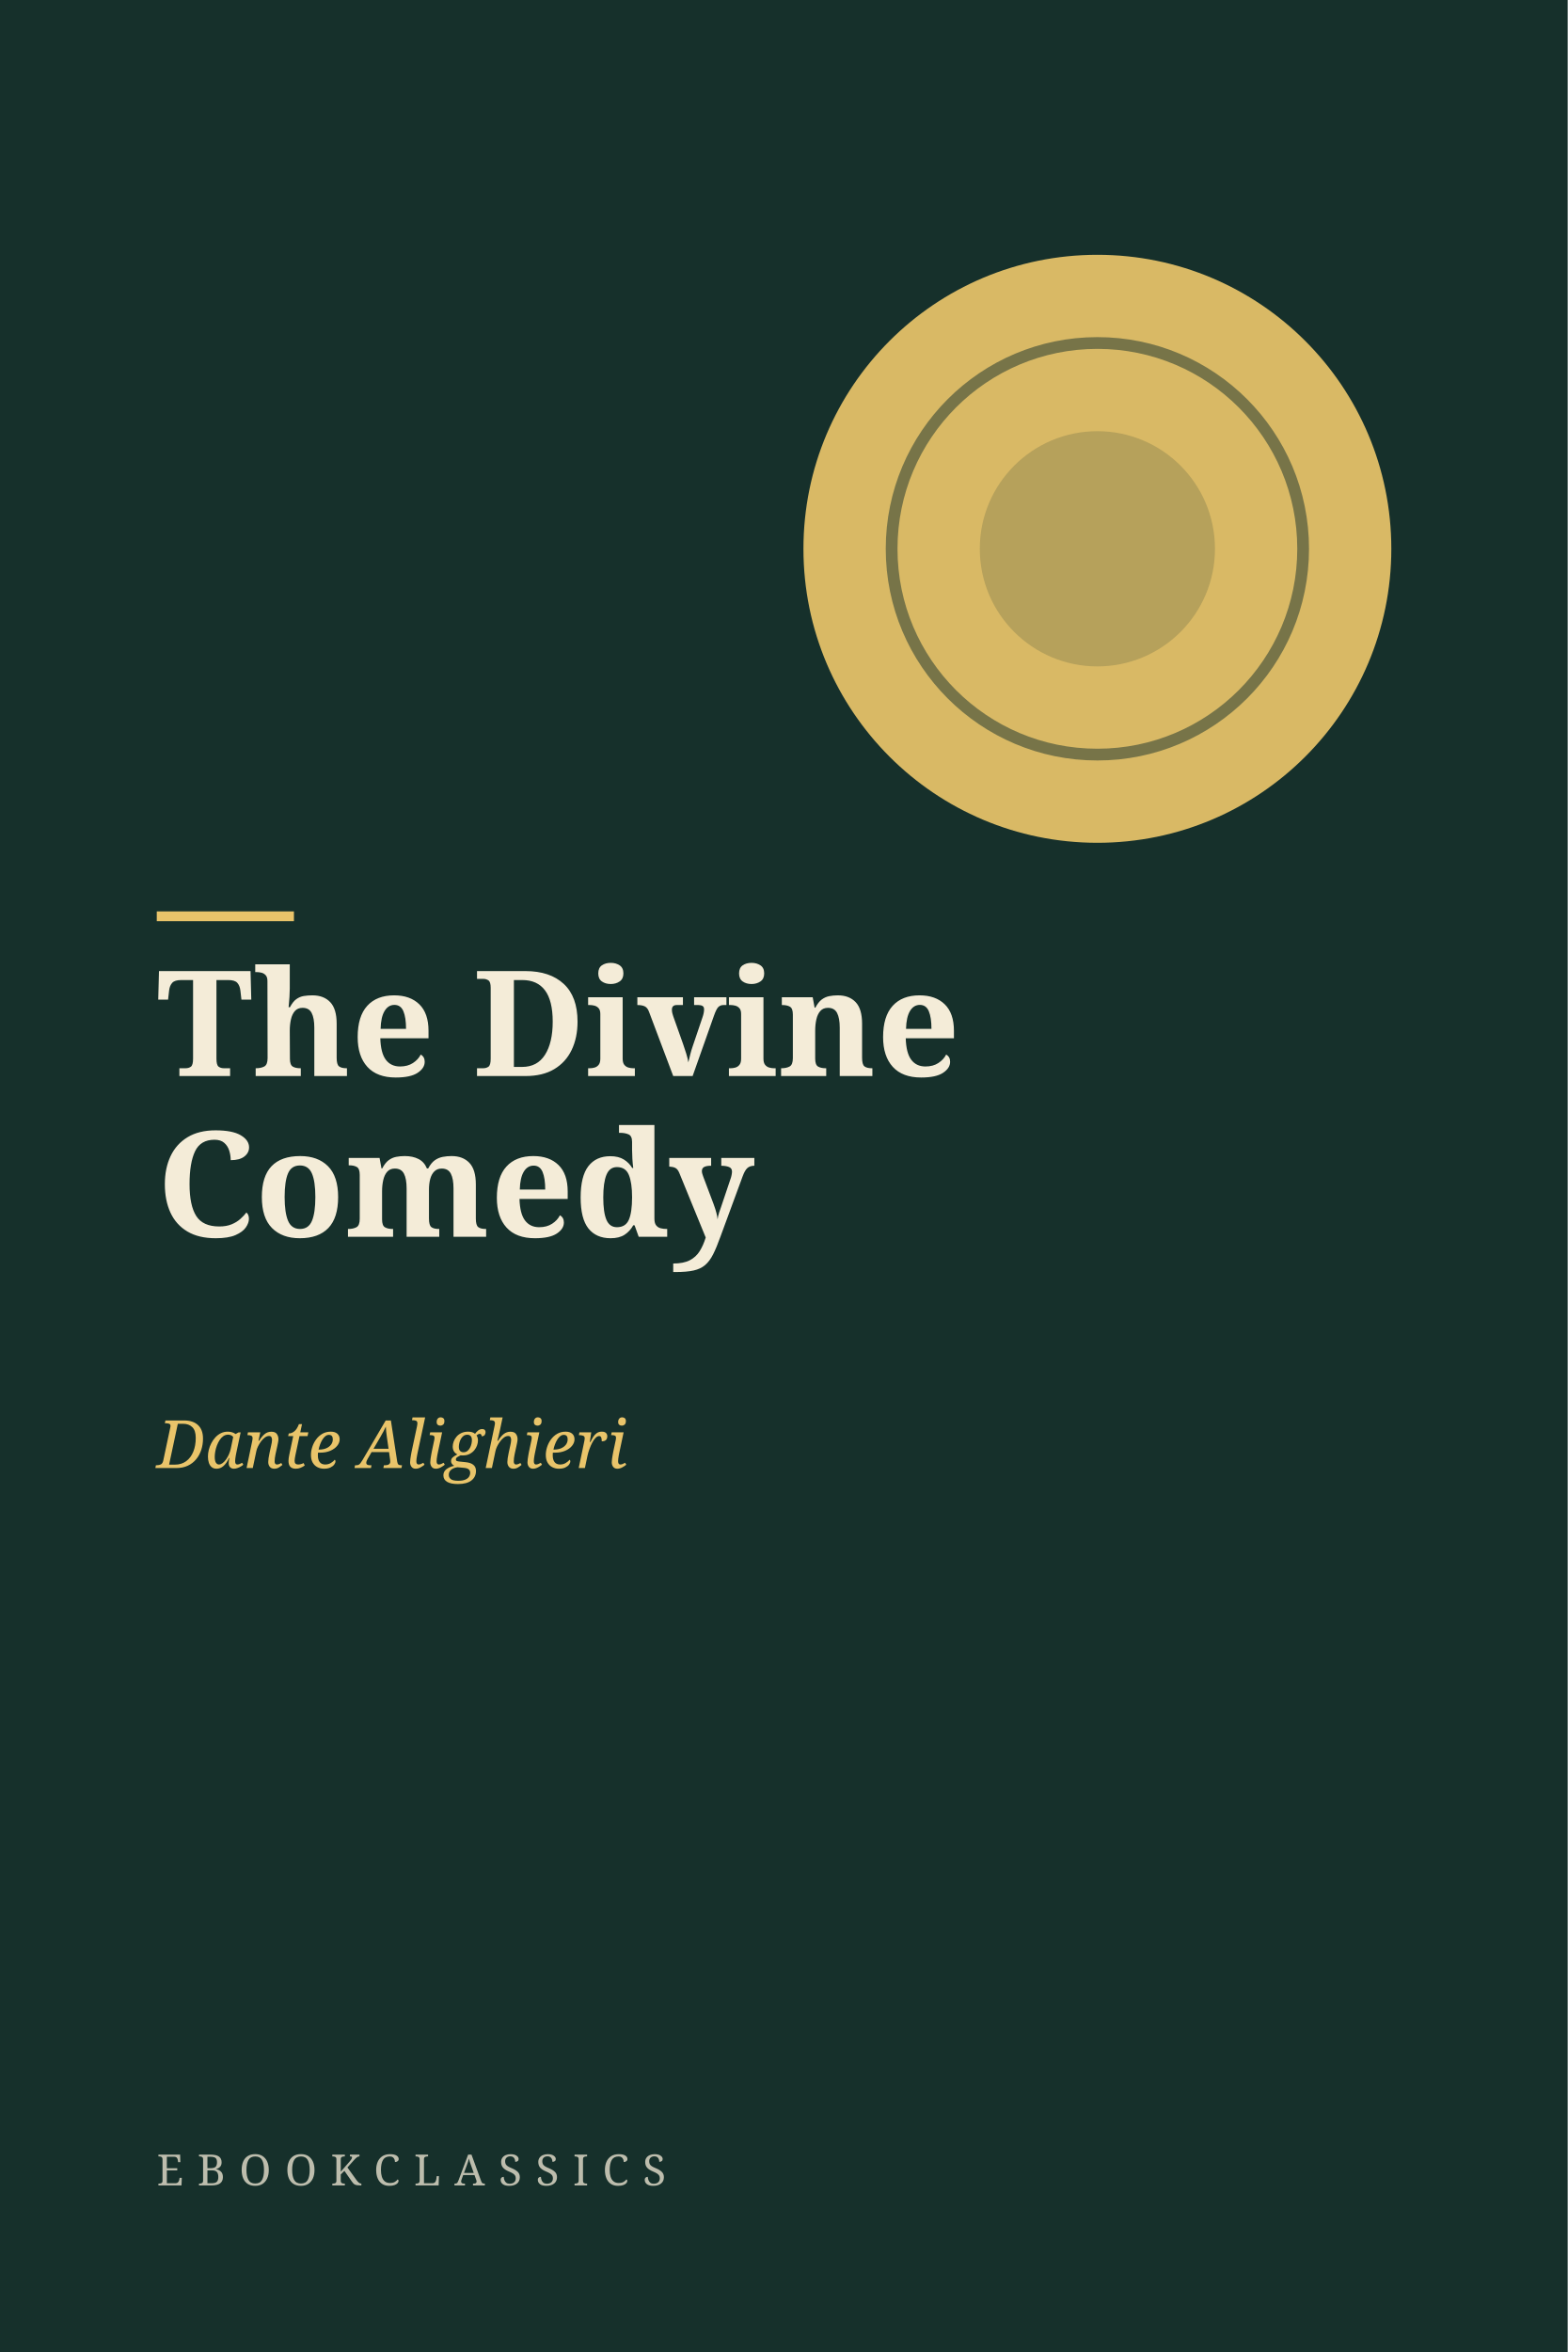
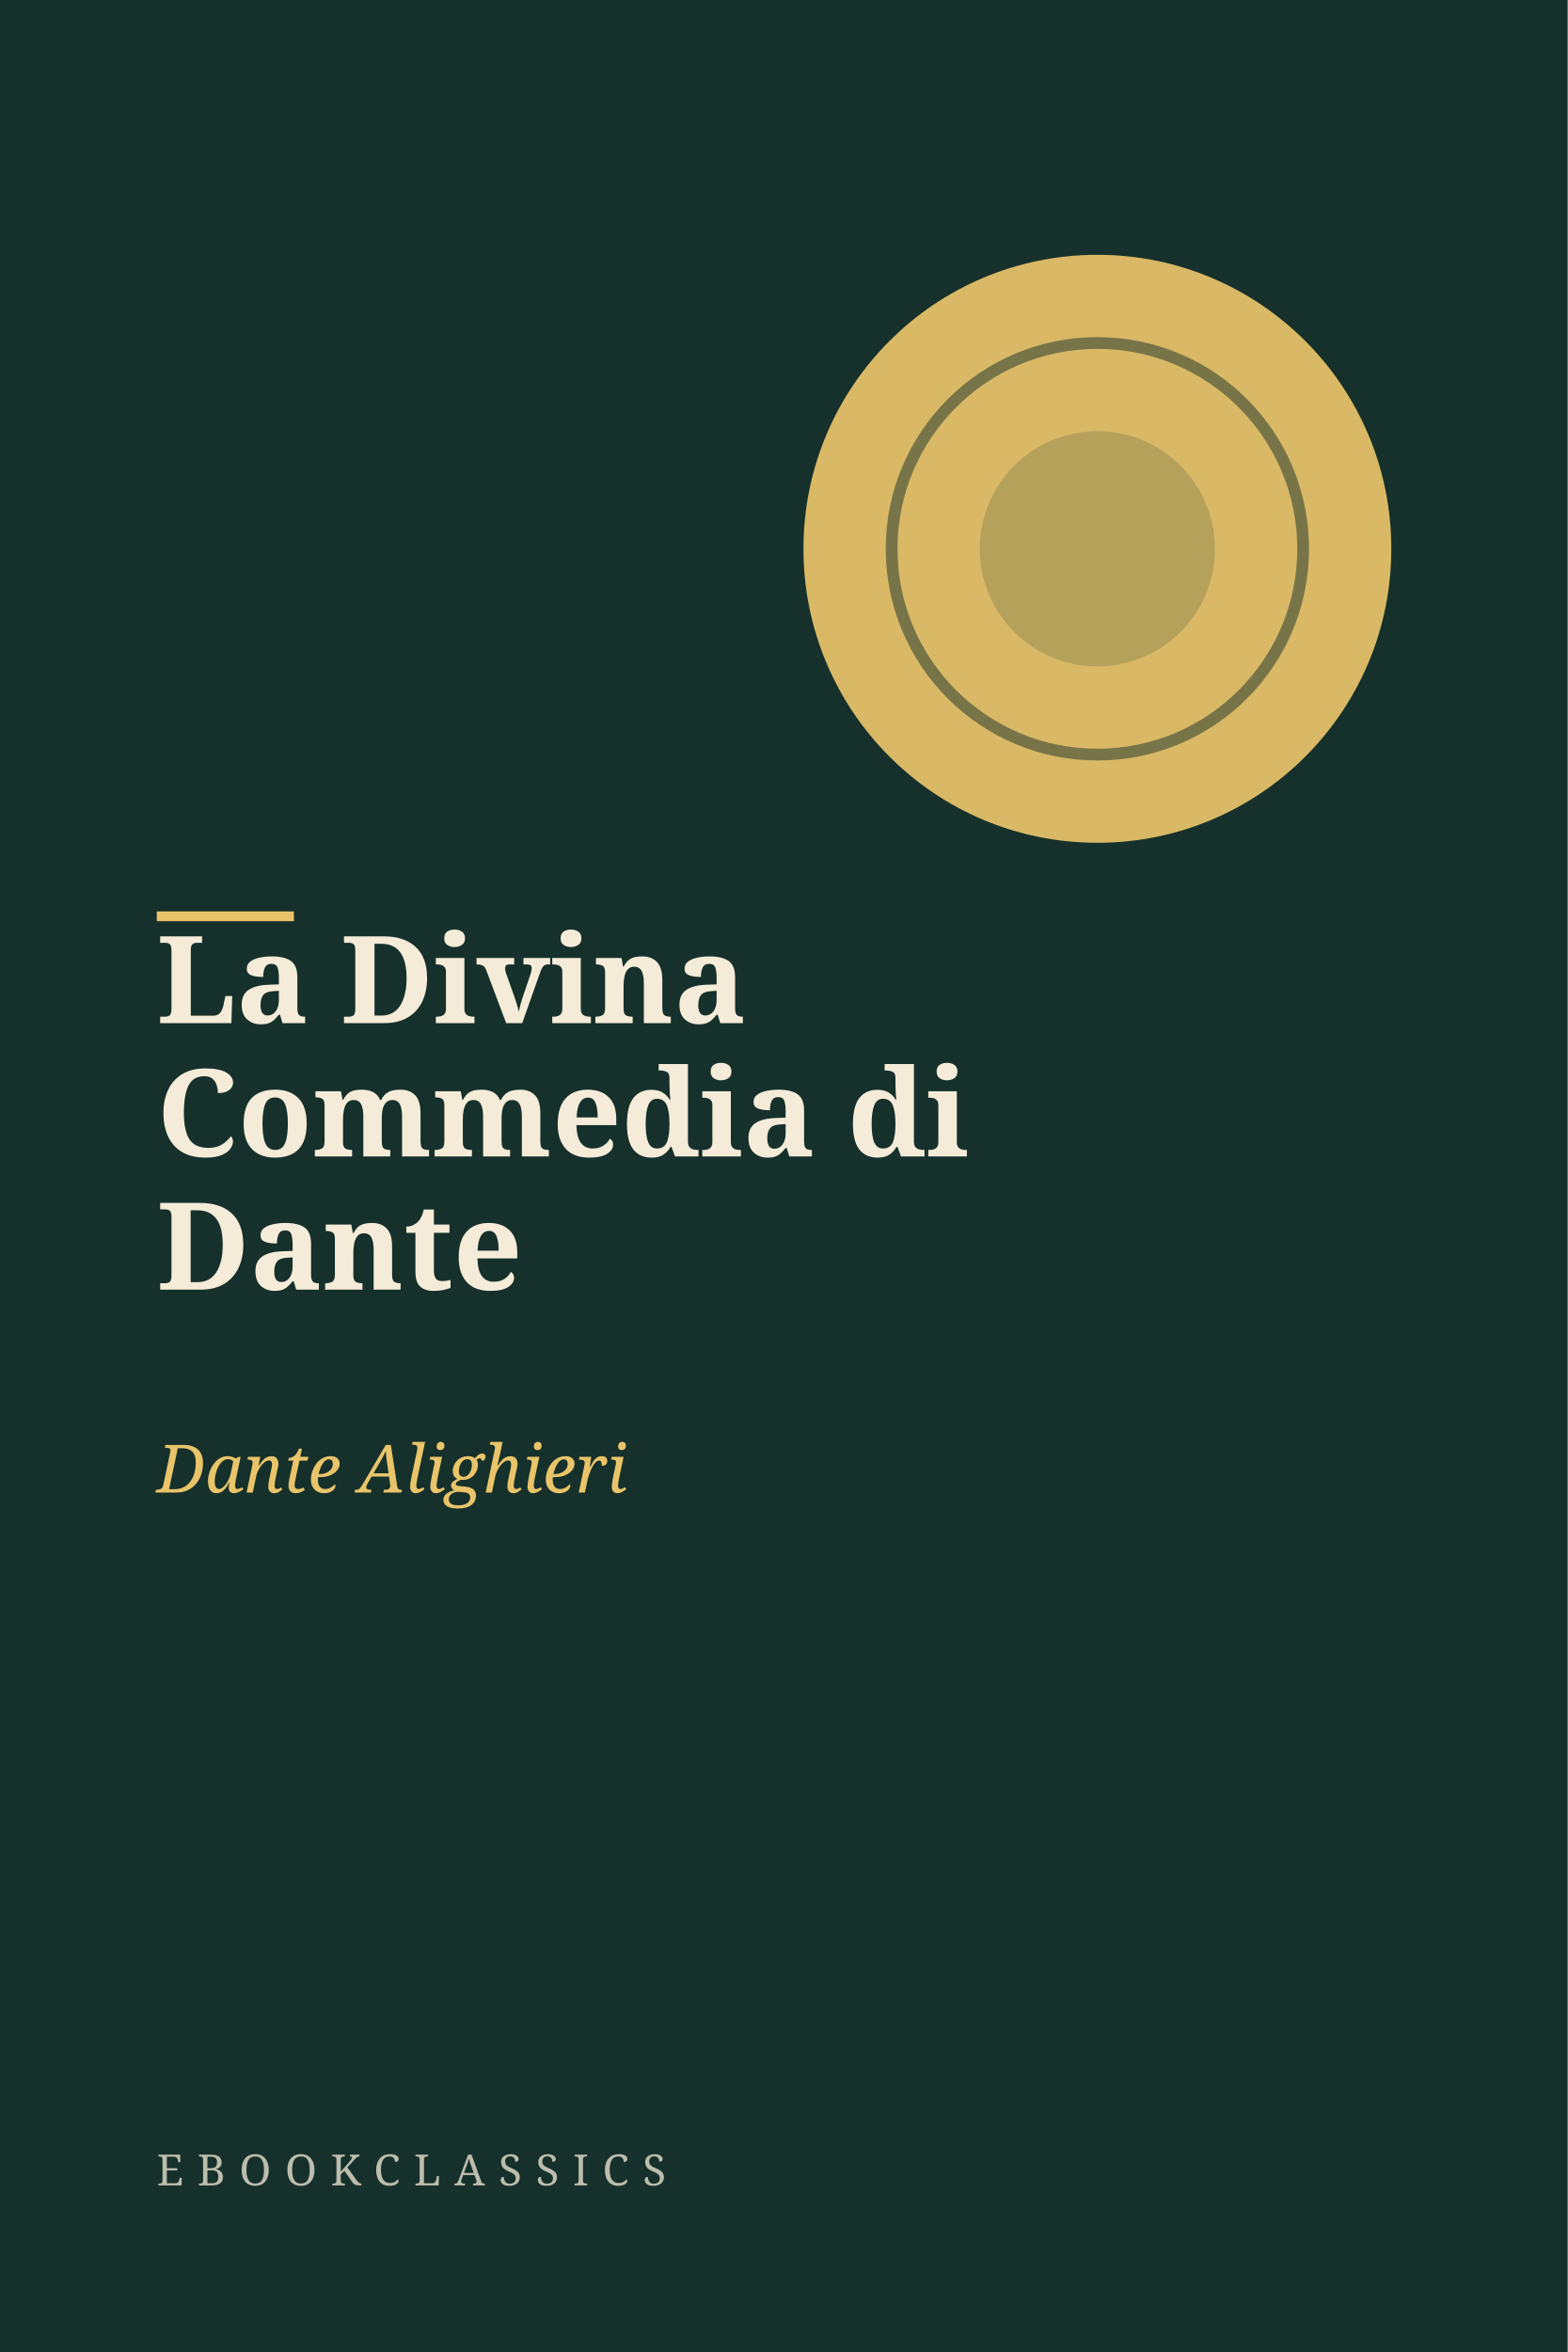
<svg xmlns="http://www.w3.org/2000/svg" width="1600" height="2400" viewBox="0 0 1600 2400">
  <rect width="1600" height="2400" fill="#16302b" />
  <circle cx="1120" cy="560" r="300" fill="#e9c46a" opacity=".92" />
  <circle cx="1120" cy="560" r="210" fill="none" stroke="#16302b" stroke-width="12" opacity=".5" />
  <circle cx="1120" cy="560" r="120" fill="#16302b" opacity=".18" />
  <rect x="160" y="930" width="140" height="10" fill="#e9c46a" />
-   <text x="160" y="1098" font-size="150" font-weight="600" font-family="Libertinus Serif, Georgia, serif" fill="#f4ecd8">The Divine</text>
-   <text x="160" y="1262" font-size="150" font-weight="600" font-family="Libertinus Serif, Georgia, serif" fill="#f4ecd8">Comedy</text>
-   <text x="160" y="1498" font-size="68" font-style="italic" font-family="Libertinus Serif, Georgia, serif" fill="#e9c46a">Dante Alighieri</text>
+   <text x="160" y="1044" font-size="124" font-weight="600" font-family="Libertinus Serif, Georgia, serif" fill="#f4ecd8">La Divina</text>
+   <text x="160" y="1180" font-size="124" font-weight="600" font-family="Libertinus Serif, Georgia, serif" fill="#f4ecd8">Commedia di</text>
+   <text x="160" y="1316" font-size="124" font-weight="600" font-family="Libertinus Serif, Georgia, serif" fill="#f4ecd8">Dante</text>
+   <text x="160" y="1523" font-size="68" font-style="italic" font-family="Libertinus Serif, Georgia, serif" fill="#e9c46a">Dante Alighieri</text>
  <text x="160" y="2230" font-size="44" letter-spacing="14" font-family="Libertinus Serif, Georgia, serif" fill="#f4ecd8" opacity=".75">EBOOKCLASSICS</text>
</svg>
